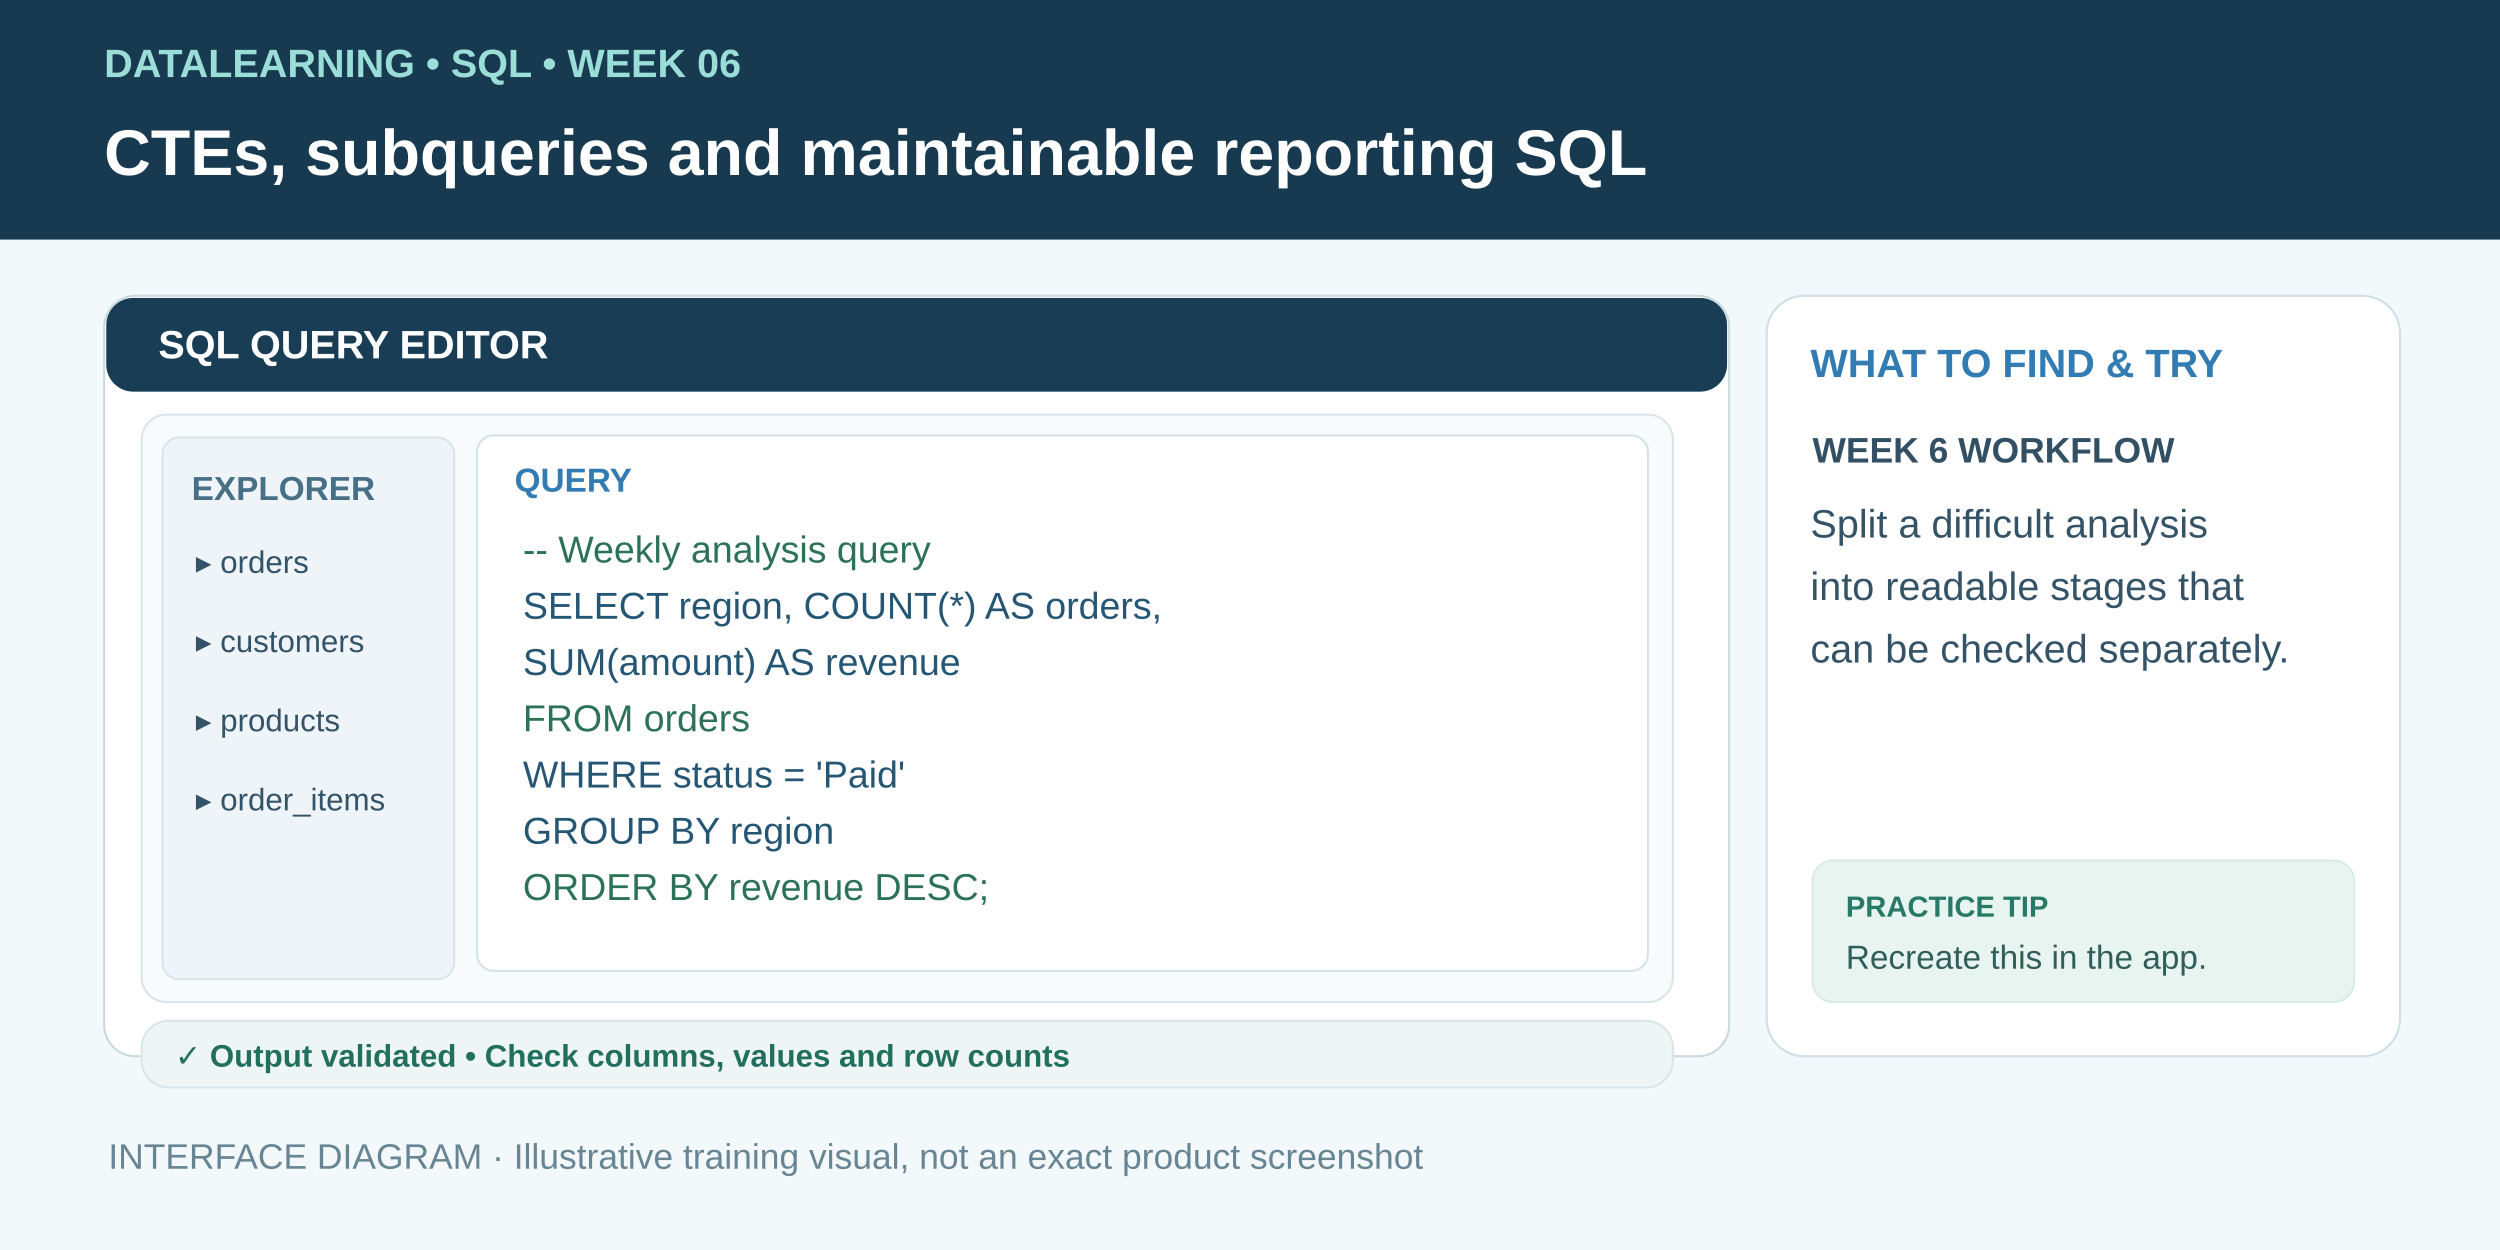
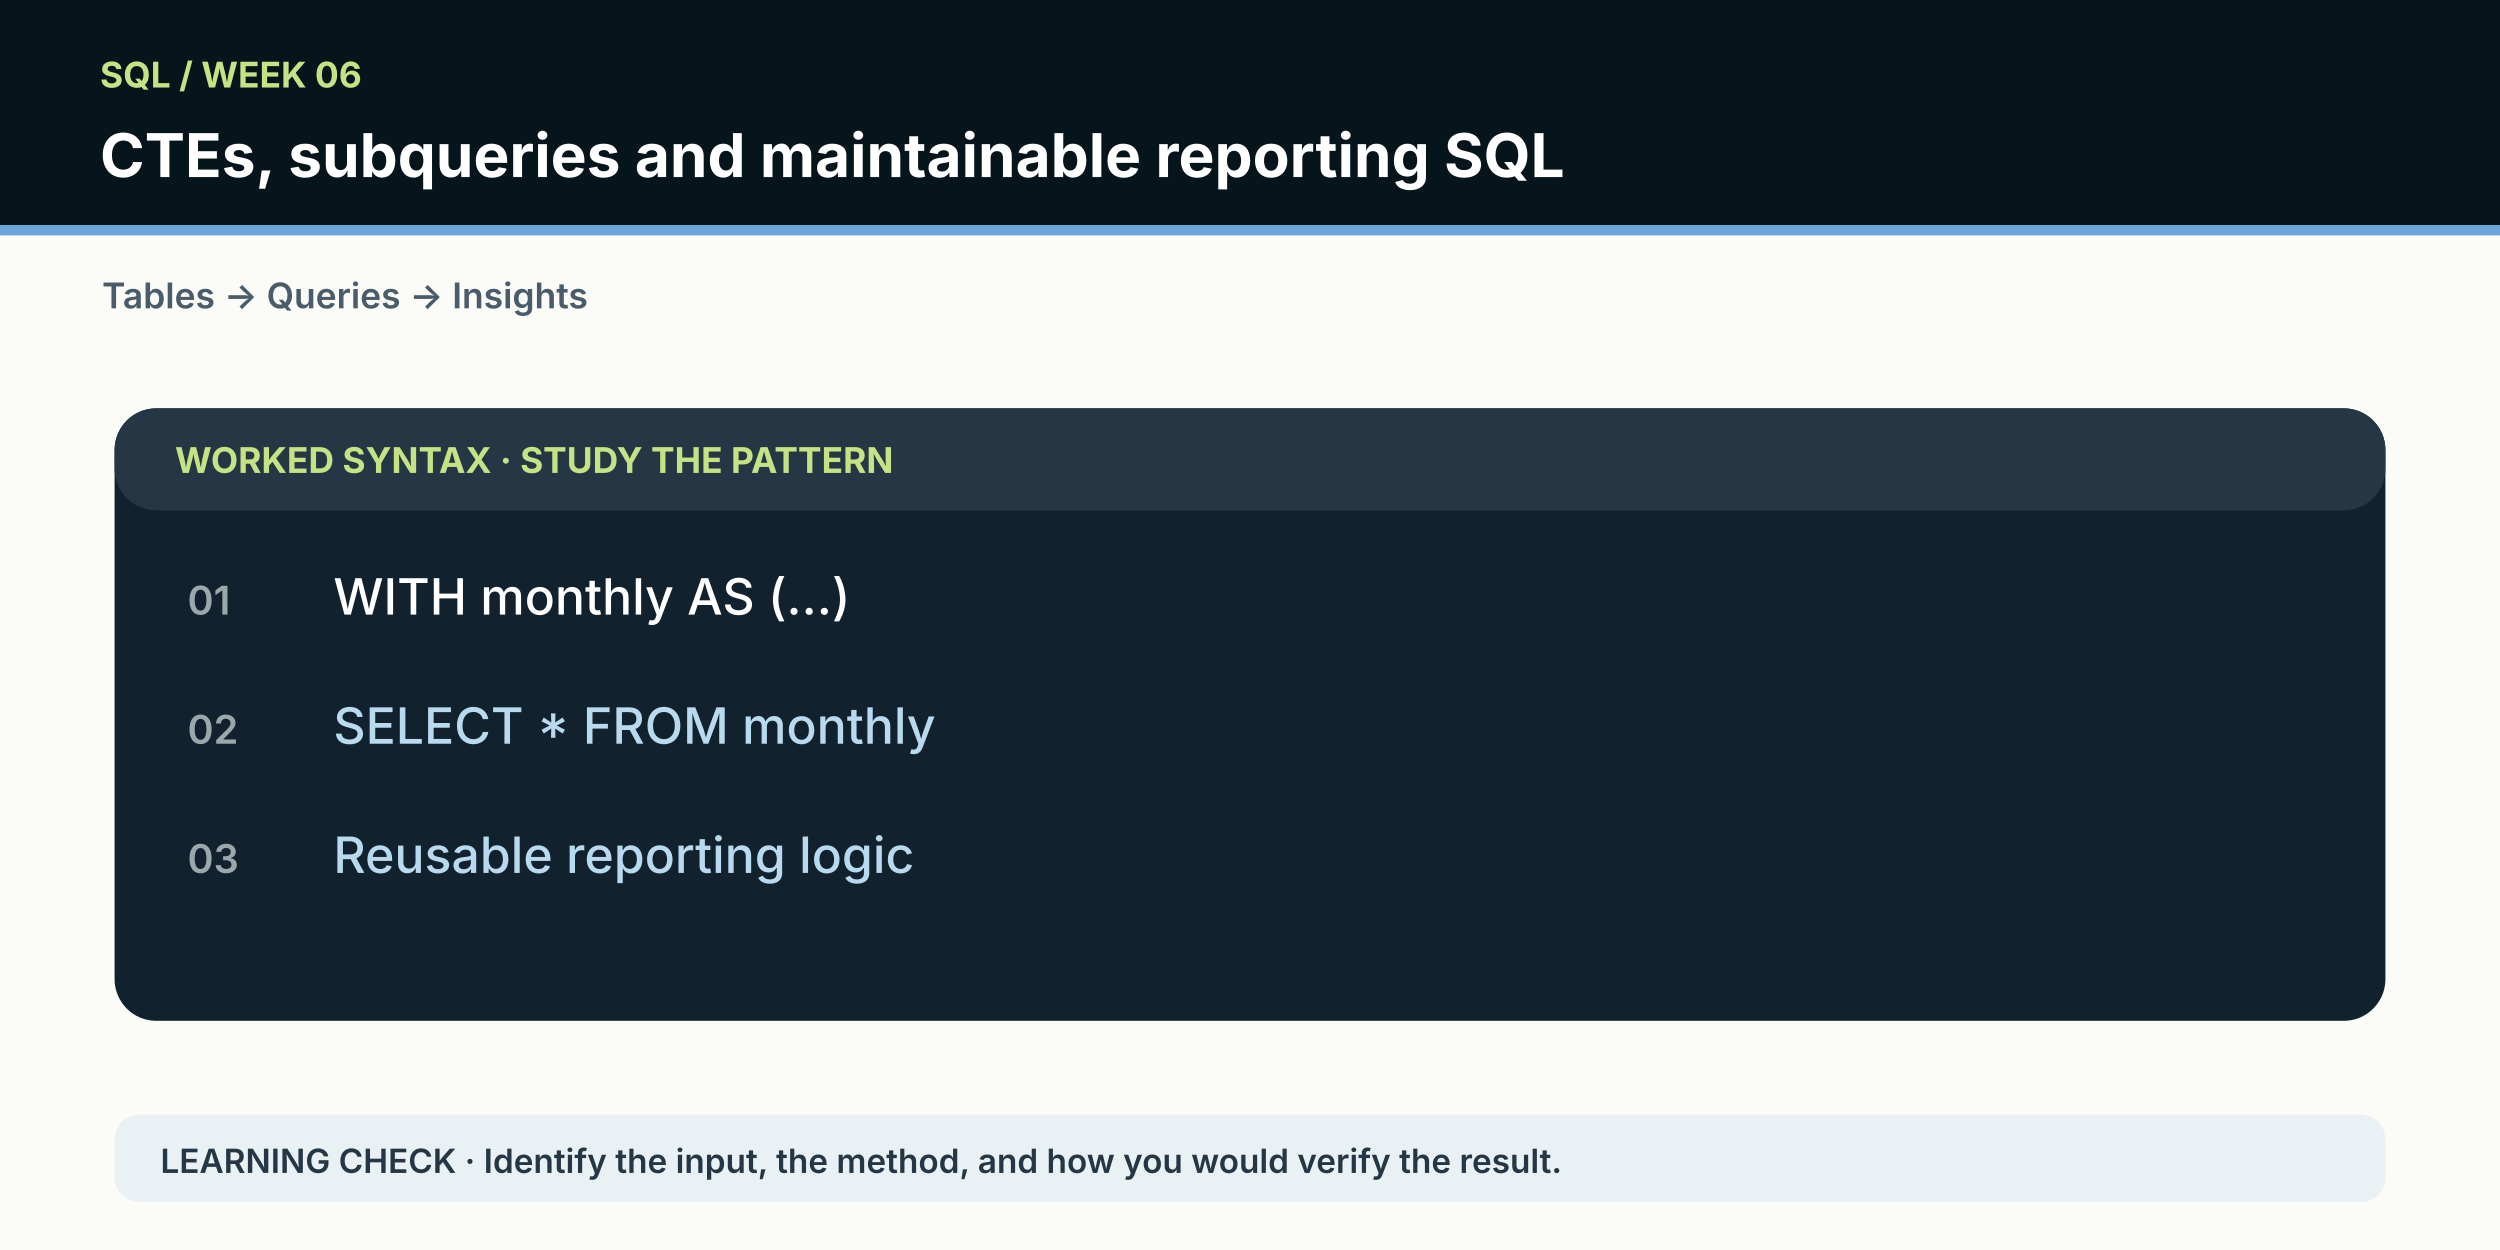
- <svg xmlns="http://www.w3.org/2000/svg" viewBox="0 0 1200 600" width="1200" height="600" role="img" aria-label="Illustrated sql learning interface for week 6">
-   <rect width="1200" height="600" fill="#f3f8fa" />
-   <rect width="1200" height="115" fill="#173a50" />
-   <text x="50" y="37" fill="#9bddd7" font-family="Arial, sans-serif" font-size="19" font-weight="700">DATALEARNING • SQL • WEEK 06</text>
-   <text x="50" y="84" fill="#ffffff" font-family="Arial, sans-serif" font-size="31" font-weight="700">CTEs, subqueries and maintainable reporting SQL</text>
-   <rect x="50" y="142" width="780" height="365" rx="15" fill="#fff" stroke="#c8d9df" />
-   <rect x="51" y="143" width="778" height="45" rx="13" fill="#193d54" />
-   <text x="76" y="172" fill="#ffffff" font-family="Arial, sans-serif" font-size="19" font-weight="700">SQL QUERY EDITOR</text>
-   <rect x="68" y="199" width="735" height="282" rx="12" fill="#f8fbfc" stroke="#d8e5eb" />
-   <rect x="78" y="210" width="140" height="260" rx="8" fill="#eef4f7" stroke="#d9e5eb" />
-   <text x="92" y="240" fill="#477087" font-family="Arial, sans-serif" font-size="16" font-weight="700">EXPLORER</text>
-   <text x="94" y="275" fill="#335368" font-family="Arial, sans-serif" font-size="15" font-weight="500">▸ orders</text>
-   <text x="94" y="313" fill="#335368" font-family="Arial, sans-serif" font-size="15" font-weight="500">▸ customers</text>
-   <text x="94" y="351" fill="#335368" font-family="Arial, sans-serif" font-size="15" font-weight="500">▸ products</text>
-   <text x="94" y="389" fill="#335368" font-family="Arial, sans-serif" font-size="15" font-weight="500">▸ order_items</text>
-   <rect x="229" y="209" width="562" height="257" rx="8" fill="#fff" stroke="#d3e2e9" />
-   <text x="247" y="236" fill="#337cb3" font-family="Arial, sans-serif" font-size="16" font-weight="700">QUERY</text>
-   <text x="251" y="270" fill="#2b7257" font-family="Arial, sans-serif" font-size="18" font-weight="500">-- Weekly analysis query</text>
-   <text x="251" y="297" fill="#255674" font-family="Arial, sans-serif" font-size="18" font-weight="500">SELECT region, COUNT(*) AS orders,</text>
-   <text x="251" y="324" fill="#255674" font-family="Arial, sans-serif" font-size="18" font-weight="500">       SUM(amount) AS revenue</text>
-   <text x="251" y="351" fill="#2b7257" font-family="Arial, sans-serif" font-size="18" font-weight="500">FROM orders</text>
-   <text x="251" y="378" fill="#255674" font-family="Arial, sans-serif" font-size="18" font-weight="500">WHERE status = 'Paid'</text>
-   <text x="251" y="405" fill="#255674" font-family="Arial, sans-serif" font-size="18" font-weight="500">GROUP BY region</text>
-   <text x="251" y="432" fill="#2b7257" font-family="Arial, sans-serif" font-size="18" font-weight="500">ORDER BY revenue DESC;</text>
-   <rect x="68" y="490" width="735" height="32" rx="13" fill="#edf6f5" stroke="#d8e6ea" />
-   <text x="84" y="512" fill="#236f5e" font-family="Arial, sans-serif" font-size="15" font-weight="600">✓ Output validated    •    Check columns, values and row counts</text>
-   <rect x="848" y="142" width="304" height="365" rx="18" fill="#ffffff" stroke="#cedfe6" />
-   <text x="869" y="181" fill="#337cb3" font-family="Arial, sans-serif" font-size="19" font-weight="700">WHAT TO FIND &amp; TRY</text>
-   <text x="870" y="222" fill="#334f64" font-family="Arial, sans-serif" font-size="17" font-weight="700">WEEK 6 WORKFLOW</text>
-   <text x="869" y="258" fill="#345366" font-family="Arial, sans-serif" font-size="19" font-weight="500">Split a difficult analysis</text>
-   <text x="869" y="288" fill="#345366" font-family="Arial, sans-serif" font-size="19" font-weight="500">into readable stages that</text>
-   <text x="869" y="318" fill="#345366" font-family="Arial, sans-serif" font-size="19" font-weight="500">can be checked separately.</text>
-   <rect x="870" y="413" width="260" height="68" rx="10" fill="#e7f4f0" stroke="#d8ece7" />
-   <text x="886" y="440" fill="#267a67" font-family="Arial, sans-serif" font-size="14" font-weight="700">PRACTICE TIP</text>
-   <text x="886" y="465" fill="#315e5a" font-family="Arial, sans-serif" font-size="16" font-weight="500">Recreate this in the app.</text>
-   <text x="52" y="561" fill="#688594" font-family="Arial, sans-serif" font-size="17" font-weight="500">INTERFACE DIAGRAM  ·  Illustrative training visual, not an exact product screenshot</text>
+ <svg xmlns="http://www.w3.org/2000/svg" width="1200" height="600" viewBox="0 0 1200 600" role="img" aria-label="SQL week 6: CTEs, subqueries and maintainable reporting SQL concept diagram">
+   <rect x="0" y="0" width="1200" height="600" rx="0" fill="#FBFBF8" stroke="none" />
+   <rect x="0" y="0" width="1200" height="112" rx="0" fill="#06141B" stroke="none" />
+   <rect x="0" y="108" width="1200" height="5" rx="0" fill="#6AA6DA" stroke="none" />
+   <text x="48" y="42" fill="#C5E384" font-size="17" font-family="Inter,Arial,sans-serif" font-weight="700">SQL  /  WEEK 06</text>
+   <text x="48" y="85" fill="#FFFFFF" font-size="29" font-family="Inter,Arial,sans-serif" font-weight="700">CTEs, subqueries and maintainable reporting SQL</text>
+   <text x="49" y="148" fill="#4A5C6A" font-size="17" font-family="Inter,Arial,sans-serif" font-weight="600">Tables → Queries → Insights</text>
+   <rect x="55" y="196" width="1090" height="294" rx="20" fill="#11212D" stroke="none" />
+   <rect x="55" y="196" width="1090" height="49" rx="20" fill="#253745" stroke="none" />
+   <text x="84" y="227" fill="#C5E384" font-size="17" font-family="Inter,Arial,sans-serif" font-weight="700">WORKED SYNTAX · STUDY THE PATTERN</text>
+   <text x="90" y="295" fill="#9BA8AB" font-size="19" font-family="Inter,Arial,sans-serif" font-weight="600">01</text>
+   <text x="160" y="295" fill="#FFFFFF" font-size="24" font-family="Inter,Arial,sans-serif" font-weight="500">WITH monthly AS (...)</text>
+   <text x="90" y="357" fill="#9BA8AB" font-size="19" font-family="Inter,Arial,sans-serif" font-weight="600">02</text>
+   <text x="160" y="357" fill="#B9D9EF" font-size="24" font-family="Inter,Arial,sans-serif" font-weight="500">SELECT * FROM monthly</text>
+   <text x="90" y="419" fill="#9BA8AB" font-size="19" font-family="Inter,Arial,sans-serif" font-weight="600">03</text>
+   <text x="160" y="419" fill="#B9D9EF" font-size="24" font-family="Inter,Arial,sans-serif" font-weight="500">Reusable reporting logic</text>
+   <rect x="55" y="535" width="1090" height="42" rx="12" fill="#EAF1F4" stroke="none" />
+   <text x="77" y="563" fill="#253745" font-size="16" font-family="Inter,Arial,sans-serif" font-weight="600">LEARNING CHECK  ·  Identify the input, the method, and how you would verify the result.</text>
</svg>
